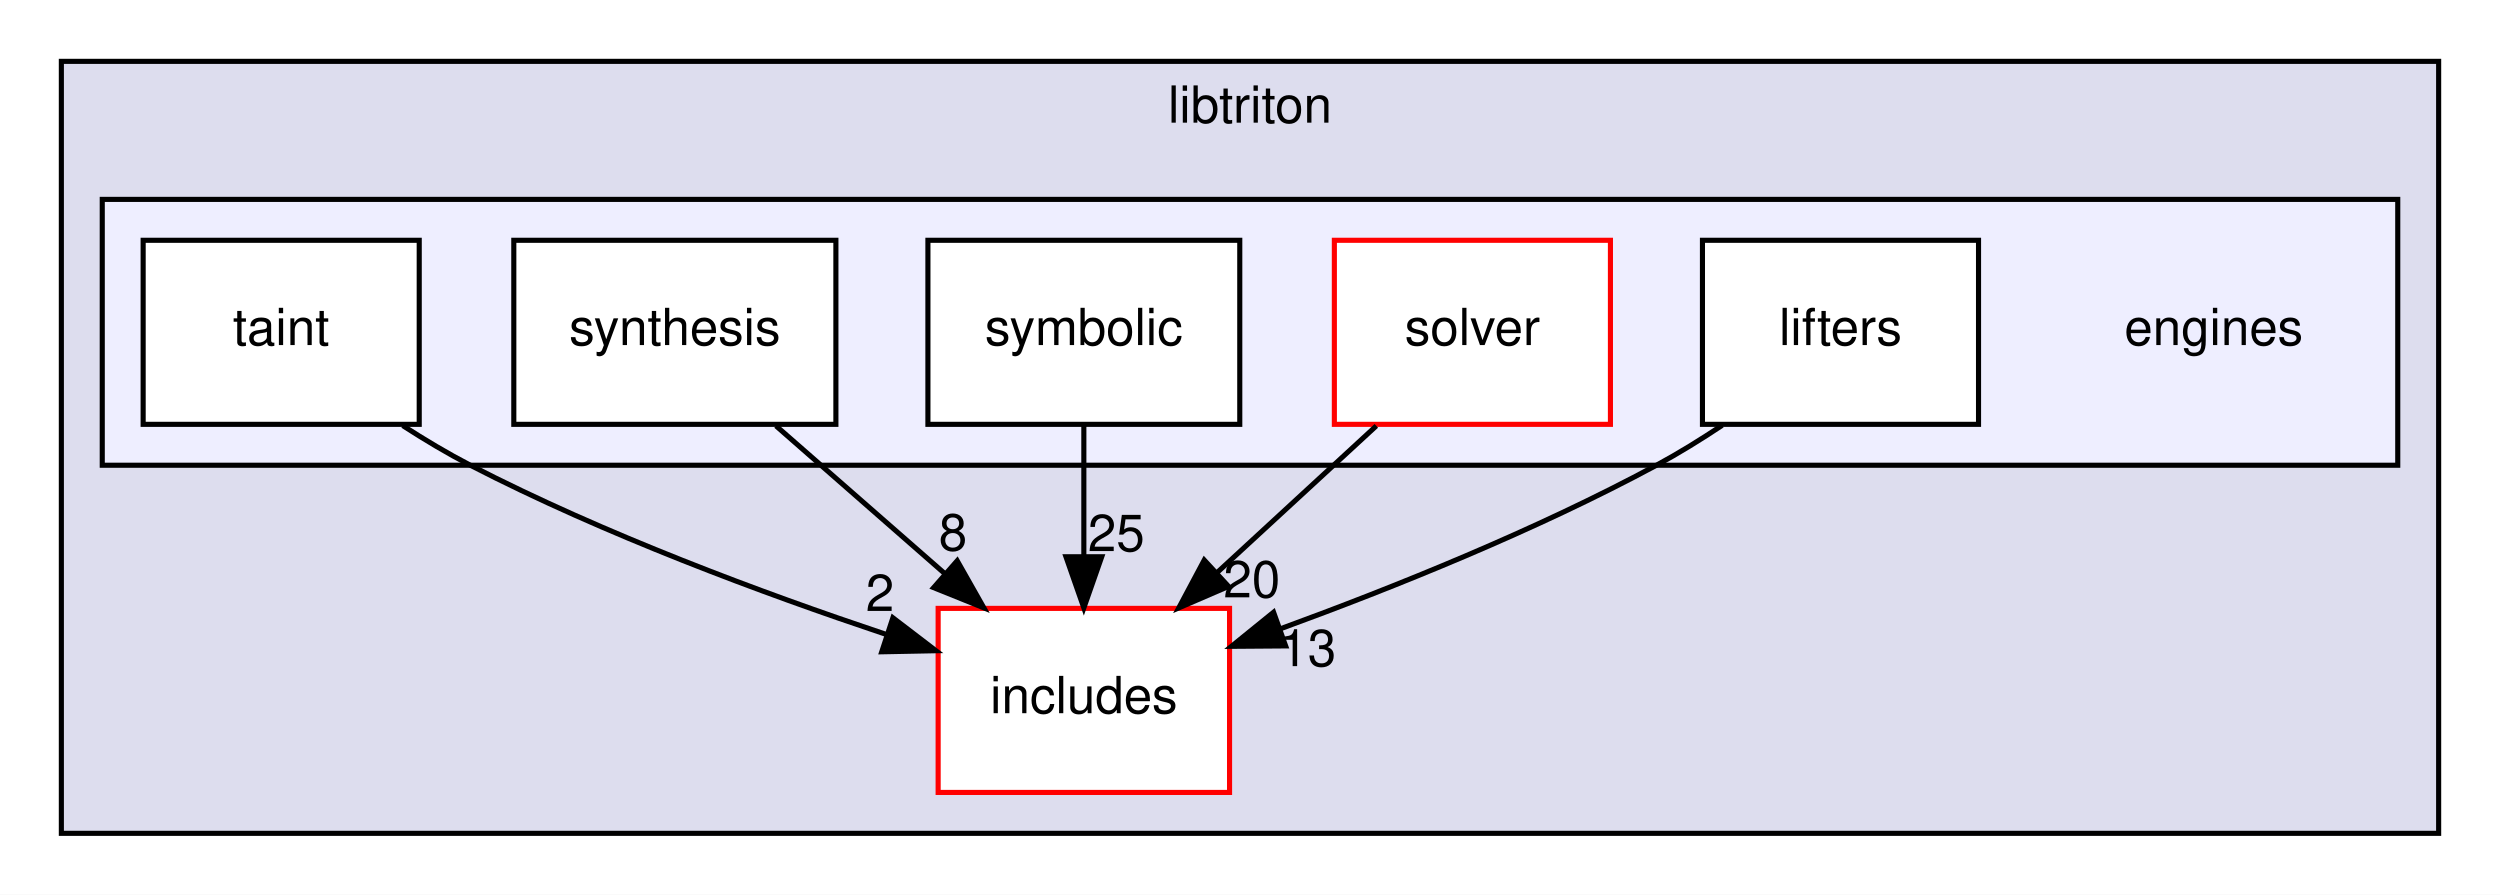
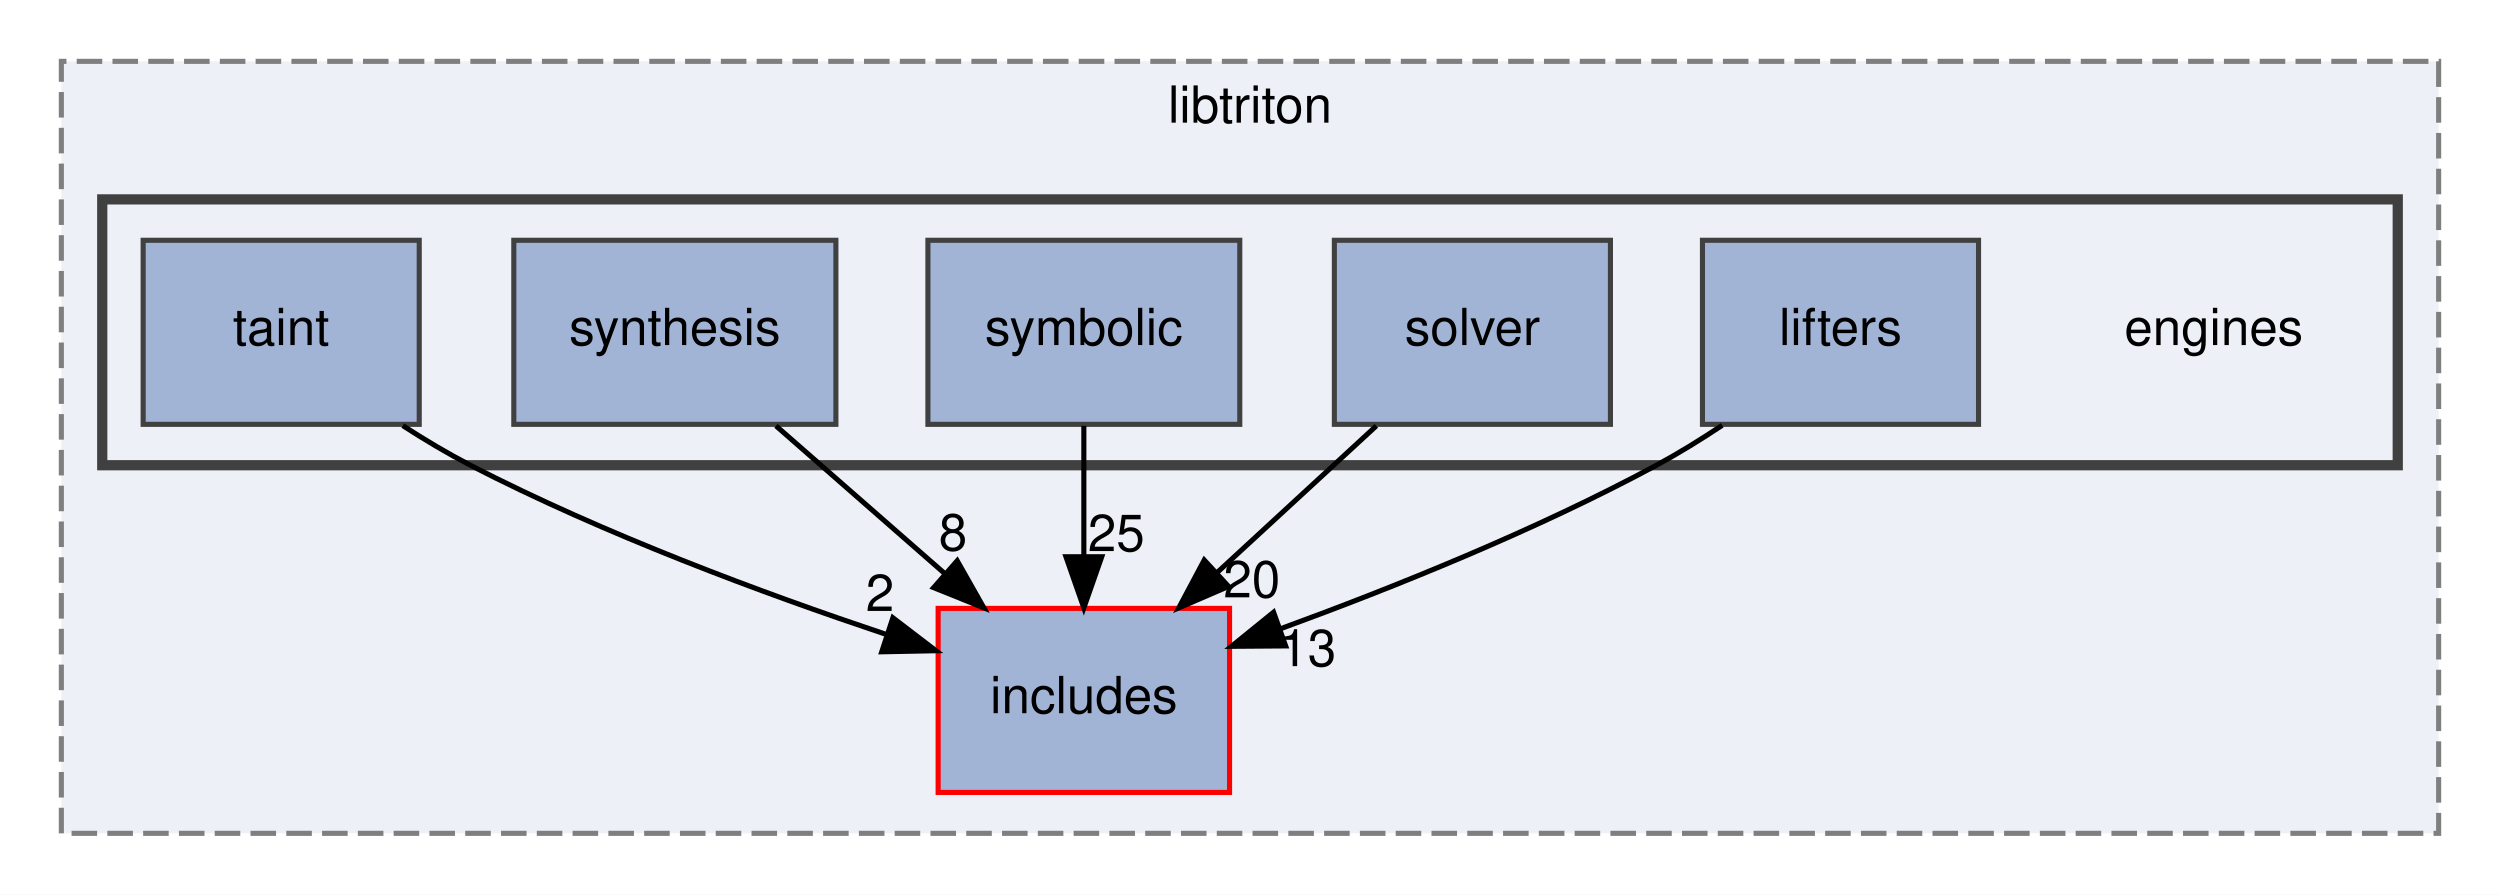
<svg xmlns="http://www.w3.org/2000/svg" xmlns:xlink="http://www.w3.org/1999/xlink" width="489pt" height="175pt" viewBox="0.00 0.00 489.00 175.00">
  <g id="graph0" class="graph" transform="scale(1 1) rotate(0) translate(4 171)">
    <polygon fill="white" stroke="transparent" points="-4,4 -4,-171 485,-171 485,4 -4,4" />
    <g id="clust1" class="cluster">
      <g id="a_clust1">
        <a xlink:href="dir_6826be0f3781bbf5456339e274d7c653.html" target="_top" xlink:title="libtriton">
-           <polygon fill="#ddddee" stroke="black" points="8,-8 8,-159 473,-159 473,-8 8,-8" />
+           <polygon fill="#edf0f7" stroke="#7f7f7f" stroke-dasharray="5,2" points="8,-8 8,-159 473,-159 473,-8 8,-8" />
          <text text-anchor="middle" x="240.5" y="-147" font-family="Helvetica,sans-Serif" font-size="10.00">libtriton</text>
        </a>
      </g>
    </g>
    <g id="clust2" class="cluster">
      <g id="a_clust2">
        <a xlink:href="dir_8a4592047e397cc99d5435986dcaa724.html" target="_top">
-           <polygon fill="#eeeeff" stroke="black" points="16,-80 16,-132 465,-132 465,-80 16,-80" />
+           <polygon fill="#edf0f7" stroke="#404040" stroke-width="2" points="16,-80 16,-132 465,-132 465,-80 16,-80" />
        </a>
      </g>
    </g>
    <g id="node1" class="node">
      <g id="a_node1">
        <a xlink:href="dir_0a436fc82d73b0b9b664d07557632391.html" target="_top" xlink:title="includes">
-           <polygon fill="white" stroke="red" points="236.5,-52 179.5,-52 179.5,-16 236.5,-16 236.5,-52" />
+           <polygon fill="#a2b4d6" stroke="red" points="236.5,-52 179.5,-52 179.5,-16 236.5,-16 236.5,-52" />
          <text text-anchor="middle" x="208" y="-31.5" font-family="Helvetica,sans-Serif" font-size="10.00">includes</text>
        </a>
      </g>
    </g>
    <g id="node2" class="node">
      <text text-anchor="middle" x="429" y="-103.5" font-family="Helvetica,sans-Serif" font-size="10.00">engines</text>
    </g>
    <g id="node3" class="node">
      <g id="a_node3">
        <a xlink:href="dir_8da2d78c8d7e761d978a83b178e3b1f1.html" target="_top" xlink:title="lifters">
-           <polygon fill="white" stroke="black" points="383,-124 329,-124 329,-88 383,-88 383,-124" />
+           <polygon fill="#a2b4d6" stroke="#404040" points="383,-124 329,-124 329,-88 383,-88 383,-124" />
          <text text-anchor="middle" x="356" y="-103.5" font-family="Helvetica,sans-Serif" font-size="10.00">lifters</text>
        </a>
      </g>
    </g>
-     <g id="edge4" class="edge">
+     <g id="edge1" class="edge">
      <path fill="none" stroke="black" d="M332.86,-87.81C328.68,-85.03 324.29,-82.31 320,-80 296.49,-67.32 268.62,-56.11 246.56,-48.05" />
      <polygon fill="black" stroke="black" points="247.47,-44.66 236.88,-44.58 245.11,-51.25 247.47,-44.66" />
-       <g id="a_edge4-headlabel">
-         <a xlink:href="dir_000020_000027.html" target="_top" xlink:title="13">
+       <g id="a_edge1-headlabel">
+         <a xlink:href="dir_000013_000011.html" target="_top" xlink:title="13">
          <text text-anchor="middle" x="251.81" y="-40.7" font-family="Helvetica,sans-Serif" font-size="10.00">13</text>
        </a>
      </g>
    </g>
    <g id="node4" class="node">
      <g id="a_node4">
        <a xlink:href="dir_6408307a4d2f537021d7a2dc6107b634.html" target="_top" xlink:title="solver">
-           <polygon fill="white" stroke="red" points="311,-124 257,-124 257,-88 311,-88 311,-124" />
+           <polygon fill="#a2b4d6" stroke="#404040" points="311,-124 257,-124 257,-88 311,-88 311,-124" />
          <text text-anchor="middle" x="284" y="-103.5" font-family="Helvetica,sans-Serif" font-size="10.00">solver</text>
        </a>
      </g>
    </g>
-     <g id="edge3" class="edge">
+     <g id="edge2" class="edge">
      <path fill="none" stroke="black" d="M265.21,-87.7C255.83,-79.05 244.32,-68.45 234.09,-59.03" />
      <polygon fill="black" stroke="black" points="236.3,-56.3 226.57,-52.1 231.55,-61.45 236.3,-56.3" />
-       <g id="a_edge3-headlabel">
-         <a xlink:href="dir_000021_000027.html" target="_top" xlink:title="20">
+       <g id="a_edge2-headlabel">
+         <a xlink:href="dir_000021_000011.html" target="_top" xlink:title="20">
          <text text-anchor="middle" x="240.86" y="-54.15" font-family="Helvetica,sans-Serif" font-size="10.00">20</text>
        </a>
      </g>
    </g>
    <g id="node5" class="node">
      <g id="a_node5">
        <a xlink:href="dir_5d163d56b379826e8b6fecbb4d2a5cde.html" target="_top" xlink:title="symbolic">
-           <polygon fill="white" stroke="black" points="238.5,-124 177.5,-124 177.5,-88 238.5,-88 238.5,-124" />
+           <polygon fill="#a2b4d6" stroke="#404040" points="238.5,-124 177.5,-124 177.5,-88 238.5,-88 238.5,-124" />
          <text text-anchor="middle" x="208" y="-103.5" font-family="Helvetica,sans-Serif" font-size="10.00">symbolic</text>
        </a>
      </g>
    </g>
-     <g id="edge2" class="edge">
+     <g id="edge3" class="edge">
      <path fill="none" stroke="black" d="M208,-87.7C208,-79.98 208,-70.71 208,-62.11" />
      <polygon fill="black" stroke="black" points="211.5,-62.1 208,-52.1 204.5,-62.1 211.5,-62.1" />
-       <g id="a_edge2-headlabel">
-         <a xlink:href="dir_000024_000027.html" target="_top" xlink:title="25">
+       <g id="a_edge3-headlabel">
+         <a xlink:href="dir_000024_000011.html" target="_top" xlink:title="25">
          <text text-anchor="middle" x="214.34" y="-63.2" font-family="Helvetica,sans-Serif" font-size="10.00">25</text>
        </a>
      </g>
    </g>
    <g id="node6" class="node">
      <g id="a_node6">
        <a xlink:href="dir_43a78711b146eb135379d6e36f91985d.html" target="_top" xlink:title="synthesis">
-           <polygon fill="white" stroke="black" points="159.5,-124 96.5,-124 96.5,-88 159.5,-88 159.5,-124" />
+           <polygon fill="#a2b4d6" stroke="#404040" points="159.5,-124 96.5,-124 96.5,-88 159.5,-88 159.5,-124" />
          <text text-anchor="middle" x="128" y="-103.5" font-family="Helvetica,sans-Serif" font-size="10.00">synthesis</text>
        </a>
      </g>
    </g>
-     <g id="edge1" class="edge">
+     <g id="edge4" class="edge">
      <path fill="none" stroke="black" d="M147.78,-87.7C157.75,-78.97 170.01,-68.24 180.86,-58.75" />
      <polygon fill="black" stroke="black" points="183.23,-61.32 188.45,-52.1 178.62,-56.06 183.23,-61.32" />
-       <g id="a_edge1-headlabel">
-         <a xlink:href="dir_000025_000027.html" target="_top" xlink:title="8">
+       <g id="a_edge4-headlabel">
+         <a xlink:href="dir_000025_000011.html" target="_top" xlink:title="8">
          <text text-anchor="middle" x="182.4" y="-63.33" font-family="Helvetica,sans-Serif" font-size="10.00">8</text>
        </a>
      </g>
    </g>
    <g id="node7" class="node">
      <g id="a_node7">
        <a xlink:href="dir_f10a8ee7b670d86439d9b3dd80b1027c.html" target="_top" xlink:title="taint">
-           <polygon fill="white" stroke="black" points="78,-124 24,-124 24,-88 78,-88 78,-124" />
+           <polygon fill="#a2b4d6" stroke="#404040" points="78,-124 24,-124 24,-88 78,-88 78,-124" />
          <text text-anchor="middle" x="51" y="-103.5" font-family="Helvetica,sans-Serif" font-size="10.00">taint</text>
        </a>
      </g>
    </g>
    <g id="edge5" class="edge">
      <path fill="none" stroke="black" d="M74.78,-87.75C79.07,-84.98 83.59,-82.28 88,-80 114.12,-66.52 145.25,-54.96 169.25,-46.94" />
      <polygon fill="black" stroke="black" points="170.65,-50.16 179.07,-43.72 168.47,-43.51 170.65,-50.16" />
      <g id="a_edge5-headlabel">
-         <a xlink:href="dir_000026_000027.html" target="_top" xlink:title="2">
+         <a xlink:href="dir_000026_000011.html" target="_top" xlink:title="2">
          <text text-anchor="middle" x="168.12" y="-51.48" font-family="Helvetica,sans-Serif" font-size="10.00">2</text>
        </a>
      </g>
    </g>
  </g>
</svg>
